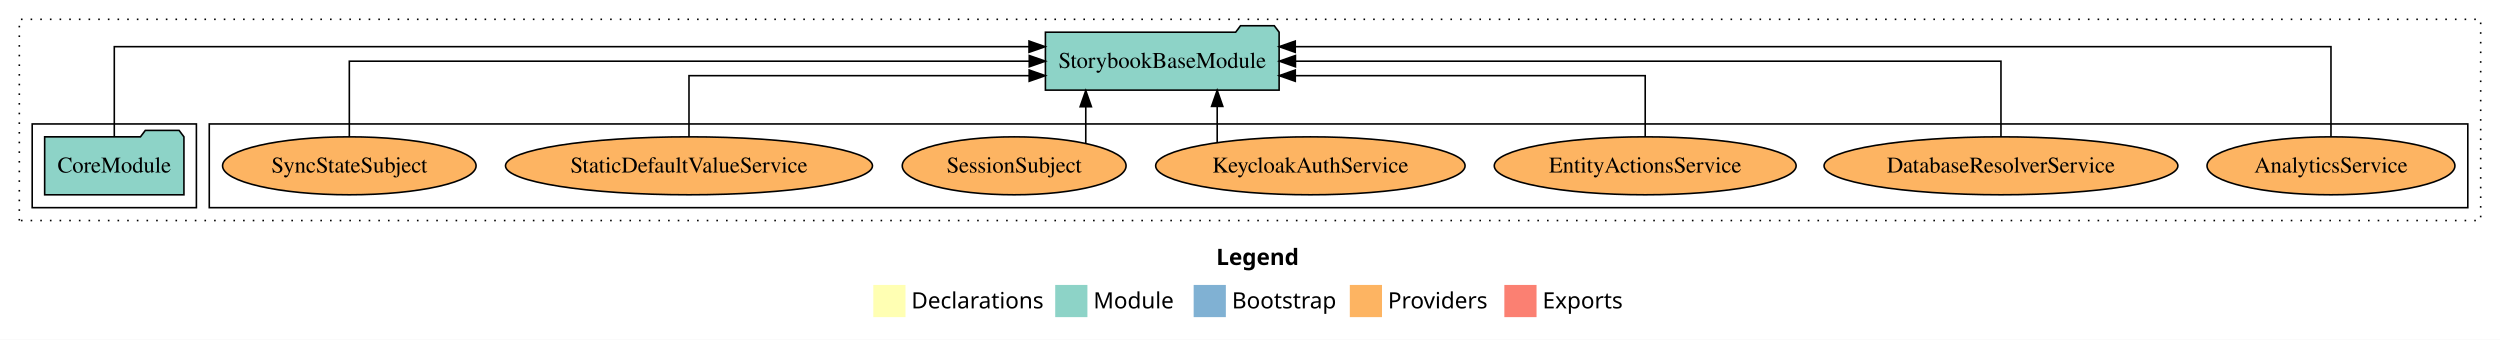
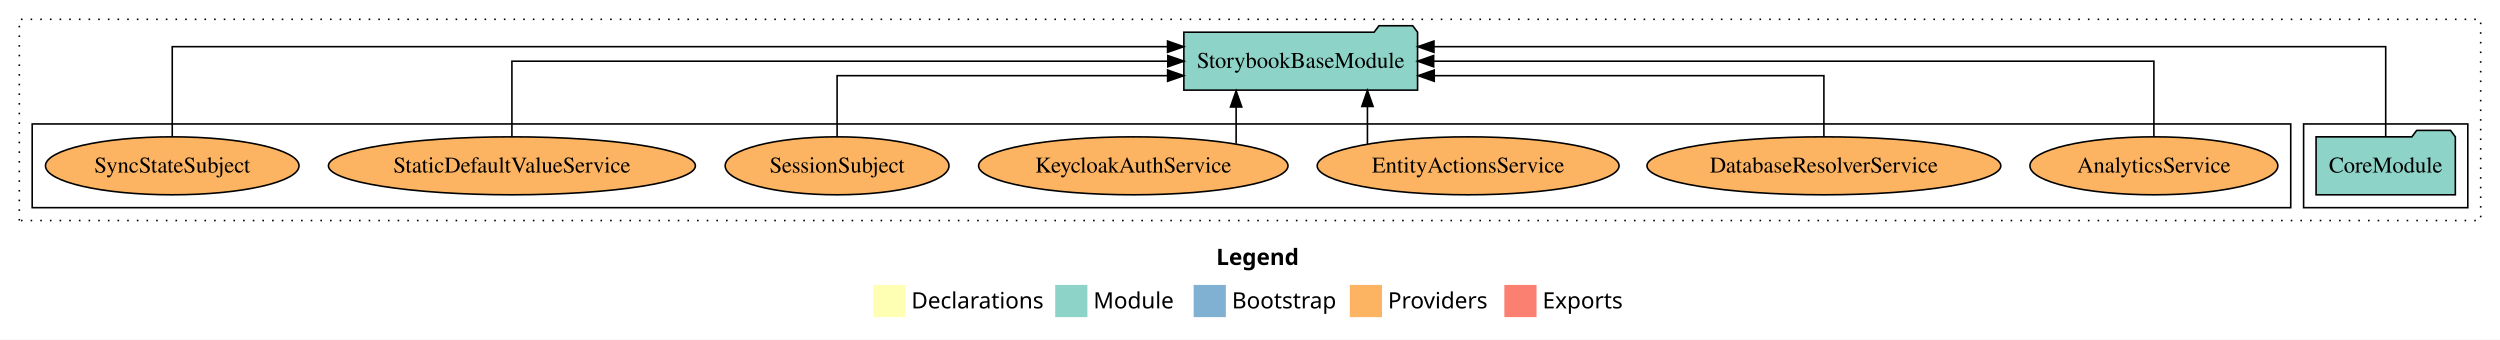
<svg xmlns="http://www.w3.org/2000/svg" width="1553pt" height="211pt" viewBox="0.00 0.00 1553.00 211.00">
  <g id="graph0" class="graph" transform="scale(1 1) rotate(0) translate(4 207)">
    <polygon fill="white" stroke="transparent" points="-4,4 -4,-207 1549,-207 1549,4 -4,4" />
    <text text-anchor="start" x="751.51" y="-42.4" font-family="Times-12" font-weight="bold" font-size="14.00">Legend</text>
    <polygon fill="#ffffb3" stroke="transparent" points="538.5,-10 538.5,-30 558.5,-30 558.5,-10 538.5,-10" />
    <text text-anchor="start" x="562.13" y="-15.4" font-family="Times-12" font-size="14.00">  Declarations</text>
    <polygon fill="#8dd3c7" stroke="transparent" points="651.5,-10 651.5,-30 671.5,-30 671.5,-10 651.5,-10" />
    <text text-anchor="start" x="675.23" y="-15.4" font-family="Times-12" font-size="14.00">  Module</text>
    <polygon fill="#80b1d3" stroke="transparent" points="737.5,-10 737.5,-30 757.5,-30 757.5,-10 737.5,-10" />
    <text text-anchor="start" x="761.28" y="-15.4" font-family="Times-12" font-size="14.00">  Bootstrap</text>
    <polygon fill="#fdb462" stroke="transparent" points="834.5,-10 834.5,-30 854.5,-30 854.5,-10 834.5,-10" />
    <text text-anchor="start" x="858.17" y="-15.4" font-family="Times-12" font-size="14.00">  Providers</text>
    <polygon fill="#fb8072" stroke="transparent" points="930.5,-10 930.5,-30 950.5,-30 950.5,-10 930.5,-10" />
    <text text-anchor="start" x="954.23" y="-15.4" font-family="Times-12" font-size="14.00">  Exports</text>
    <g id="clust1" class="cluster">
      <polygon fill="none" stroke="black" stroke-dasharray="1,5" points="8,-70 8,-195 1537,-195 1537,-70 8,-70" />
    </g>
+     <g id="clust3" class="cluster">
+       <polygon fill="none" stroke="black" points="1427,-78 1427,-130 1529,-130 1529,-78 1427,-78" />
+     </g>
    <g id="clust6" class="cluster">
-       <polygon fill="none" stroke="black" points="126,-78 126,-130 1529,-130 1529,-78 126,-78" />
-     </g>
-     <g id="clust3" class="cluster">
-       <polygon fill="none" stroke="black" points="16,-78 16,-130 118,-130 118,-78 16,-78" />
+       <polygon fill="none" stroke="black" points="16,-78 16,-130 1419,-130 1419,-78 16,-78" />
    </g>
    <g id="node1" class="node">
-       <polygon fill="#8dd3c7" stroke="black" points="110.26,-122 107.26,-126 86.26,-126 83.26,-122 23.74,-122 23.74,-86 110.26,-86 110.26,-122" />
-       <text text-anchor="middle" x="67" y="-99.8" font-family="Times,serif" font-size="14.00">CoreModule</text>
+       <polygon fill="#8dd3c7" stroke="black" points="1521.26,-122 1518.26,-126 1497.26,-126 1494.26,-122 1434.74,-122 1434.74,-86 1521.26,-86 1521.26,-122" />
+       <text text-anchor="middle" x="1478" y="-99.8" font-family="Times,serif" font-size="14.00">CoreModule</text>
    </g>
    <g id="node2" class="node">
-       <polygon fill="#8dd3c7" stroke="black" points="790.59,-187 787.59,-191 766.59,-191 763.59,-187 645.41,-187 645.41,-151 790.59,-151 790.59,-187" />
-       <text text-anchor="middle" x="718" y="-164.8" font-family="Times,serif" font-size="14.00">StorybookBaseModule</text>
+       <polygon fill="#8dd3c7" stroke="black" points="876.59,-187 873.59,-191 852.59,-191 849.59,-187 731.41,-187 731.41,-151 876.59,-151 876.59,-187" />
+       <text text-anchor="middle" x="804" y="-164.8" font-family="Times,serif" font-size="14.00">StorybookBaseModule</text>
    </g>
    <g id="edge1" class="edge">
-       <path fill="none" stroke="black" d="M67,-122.29C67,-144.21 67,-178 67,-178 67,-178 635.22,-178 635.22,-178" />
-       <polygon fill="black" stroke="black" points="635.22,-181.5 645.22,-178 635.22,-174.5 635.22,-181.5" />
+       <path fill="none" stroke="black" d="M1478,-122.29C1478,-144.21 1478,-178 1478,-178 1478,-178 886.77,-178 886.77,-178" />
+       <polygon fill="black" stroke="black" points="886.77,-174.5 876.77,-178 886.77,-181.5 886.77,-174.5" />
    </g>
    <g id="node3" class="node">
-       <ellipse fill="#fdb462" stroke="black" cx="1444" cy="-104" rx="77" ry="18" />
-       <text text-anchor="middle" x="1444" y="-99.8" font-family="Times,serif" font-size="14.00">AnalyticsService</text>
+       <ellipse fill="#fdb462" stroke="black" cx="1334" cy="-104" rx="77" ry="18" />
+       <text text-anchor="middle" x="1334" y="-99.8" font-family="Times,serif" font-size="14.00">AnalyticsService</text>
    </g>
    <g id="edge2" class="edge">
-       <path fill="none" stroke="black" d="M1444,-122.29C1444,-144.21 1444,-178 1444,-178 1444,-178 800.6,-178 800.6,-178" />
-       <polygon fill="black" stroke="black" points="800.6,-174.5 790.6,-178 800.6,-181.5 800.6,-174.5" />
+       <path fill="none" stroke="black" d="M1334,-122.11C1334,-141.34 1334,-169 1334,-169 1334,-169 886.58,-169 886.58,-169" />
+       <polygon fill="black" stroke="black" points="886.58,-165.5 876.58,-169 886.58,-172.5 886.58,-165.5" />
    </g>
    <g id="node4" class="node">
-       <ellipse fill="#fdb462" stroke="black" cx="1239" cy="-104" rx="109.91" ry="18" />
-       <text text-anchor="middle" x="1239" y="-99.8" font-family="Times,serif" font-size="14.00">DatabaseResolverService</text>
+       <ellipse fill="#fdb462" stroke="black" cx="1129" cy="-104" rx="109.91" ry="18" />
+       <text text-anchor="middle" x="1129" y="-99.8" font-family="Times,serif" font-size="14.00">DatabaseResolverService</text>
    </g>
    <g id="edge3" class="edge">
-       <path fill="none" stroke="black" d="M1239,-122.11C1239,-141.34 1239,-169 1239,-169 1239,-169 800.72,-169 800.72,-169" />
-       <polygon fill="black" stroke="black" points="800.72,-165.5 790.72,-169 800.72,-172.5 800.72,-165.5" />
+       <path fill="none" stroke="black" d="M1129,-122.03C1129,-138.4 1129,-160 1129,-160 1129,-160 886.94,-160 886.94,-160" />
+       <polygon fill="black" stroke="black" points="886.94,-156.5 876.94,-160 886.94,-163.5 886.94,-156.5" />
    </g>
    <g id="node5" class="node">
-       <ellipse fill="#fdb462" stroke="black" cx="1018" cy="-104" rx="93.77" ry="18" />
-       <text text-anchor="middle" x="1018" y="-99.8" font-family="Times,serif" font-size="14.00">EntityActionsService</text>
+       <ellipse fill="#fdb462" stroke="black" cx="908" cy="-104" rx="93.77" ry="18" />
+       <text text-anchor="middle" x="908" y="-99.8" font-family="Times,serif" font-size="14.00">EntityActionsService</text>
    </g>
    <g id="edge4" class="edge">
-       <path fill="none" stroke="black" d="M1018,-122.03C1018,-138.4 1018,-160 1018,-160 1018,-160 800.62,-160 800.62,-160" />
-       <polygon fill="black" stroke="black" points="800.62,-156.5 790.62,-160 800.62,-163.5 800.62,-156.5" />
+       <path fill="none" stroke="black" d="M845.45,-117.47C845.45,-117.47 845.45,-140.86 845.45,-140.86" />
+       <polygon fill="black" stroke="black" points="841.96,-140.86 845.45,-150.86 848.96,-140.86 841.96,-140.86" />
    </g>
    <g id="node6" class="node">
-       <ellipse fill="#fdb462" stroke="black" cx="810" cy="-104" rx="96.11" ry="18" />
-       <text text-anchor="middle" x="810" y="-99.8" font-family="Times,serif" font-size="14.00">KeycloakAuthService</text>
+       <ellipse fill="#fdb462" stroke="black" cx="700" cy="-104" rx="96.11" ry="18" />
+       <text text-anchor="middle" x="700" y="-99.8" font-family="Times,serif" font-size="14.00">KeycloakAuthService</text>
    </g>
    <g id="edge5" class="edge">
-       <path fill="none" stroke="black" d="M752.12,-118.43C752.12,-118.43 752.12,-140.89 752.12,-140.89" />
-       <polygon fill="black" stroke="black" points="748.62,-140.89 752.12,-150.89 755.62,-140.89 748.62,-140.89" />
+       <path fill="none" stroke="black" d="M763.88,-117.78C763.88,-117.78 763.88,-140.55 763.88,-140.55" />
+       <polygon fill="black" stroke="black" points="760.38,-140.55 763.88,-150.55 767.38,-140.55 760.38,-140.55" />
    </g>
    <g id="node7" class="node">
-       <ellipse fill="#fdb462" stroke="black" cx="626" cy="-104" rx="69.52" ry="18" />
-       <text text-anchor="middle" x="626" y="-99.8" font-family="Times,serif" font-size="14.00">SessionSubject</text>
+       <ellipse fill="#fdb462" stroke="black" cx="516" cy="-104" rx="69.52" ry="18" />
+       <text text-anchor="middle" x="516" y="-99.8" font-family="Times,serif" font-size="14.00">SessionSubject</text>
    </g>
    <g id="edge6" class="edge">
-       <path fill="none" stroke="black" d="M670.48,-118.1C670.48,-118.1 670.48,-140.72 670.48,-140.72" />
-       <polygon fill="black" stroke="black" points="666.98,-140.72 670.48,-150.72 673.98,-140.72 666.98,-140.72" />
+       <path fill="none" stroke="black" d="M516,-122.03C516,-138.4 516,-160 516,-160 516,-160 721.33,-160 721.33,-160" />
+       <polygon fill="black" stroke="black" points="721.33,-163.5 731.33,-160 721.33,-156.5 721.33,-163.5" />
    </g>
    <g id="node8" class="node">
-       <ellipse fill="#fdb462" stroke="black" cx="424" cy="-104" rx="113.99" ry="18" />
-       <text text-anchor="middle" x="424" y="-99.8" font-family="Times,serif" font-size="14.00">StaticDefaultValueService</text>
+       <ellipse fill="#fdb462" stroke="black" cx="314" cy="-104" rx="113.99" ry="18" />
+       <text text-anchor="middle" x="314" y="-99.8" font-family="Times,serif" font-size="14.00">StaticDefaultValueService</text>
    </g>
    <g id="edge7" class="edge">
-       <path fill="none" stroke="black" d="M424,-122.03C424,-138.4 424,-160 424,-160 424,-160 635.33,-160 635.33,-160" />
-       <polygon fill="black" stroke="black" points="635.33,-163.5 645.33,-160 635.33,-156.5 635.33,-163.5" />
+       <path fill="none" stroke="black" d="M314,-122.11C314,-141.34 314,-169 314,-169 314,-169 721.44,-169 721.44,-169" />
+       <polygon fill="black" stroke="black" points="721.44,-172.5 731.44,-169 721.44,-165.5 721.44,-172.5" />
    </g>
    <g id="node9" class="node">
-       <ellipse fill="#fdb462" stroke="black" cx="213" cy="-104" rx="78.75" ry="18" />
-       <text text-anchor="middle" x="213" y="-99.8" font-family="Times,serif" font-size="14.00">SyncStateSubject</text>
+       <ellipse fill="#fdb462" stroke="black" cx="103" cy="-104" rx="78.75" ry="18" />
+       <text text-anchor="middle" x="103" y="-99.8" font-family="Times,serif" font-size="14.00">SyncStateSubject</text>
    </g>
    <g id="edge8" class="edge">
-       <path fill="none" stroke="black" d="M213,-122.11C213,-141.34 213,-169 213,-169 213,-169 635.38,-169 635.38,-169" />
-       <polygon fill="black" stroke="black" points="635.38,-172.5 645.38,-169 635.38,-165.5 635.38,-172.5" />
+       <path fill="none" stroke="black" d="M103,-122.29C103,-144.21 103,-178 103,-178 103,-178 721.29,-178 721.29,-178" />
+       <polygon fill="black" stroke="black" points="721.29,-181.5 731.29,-178 721.29,-174.5 721.29,-181.5" />
    </g>
  </g>
</svg>
